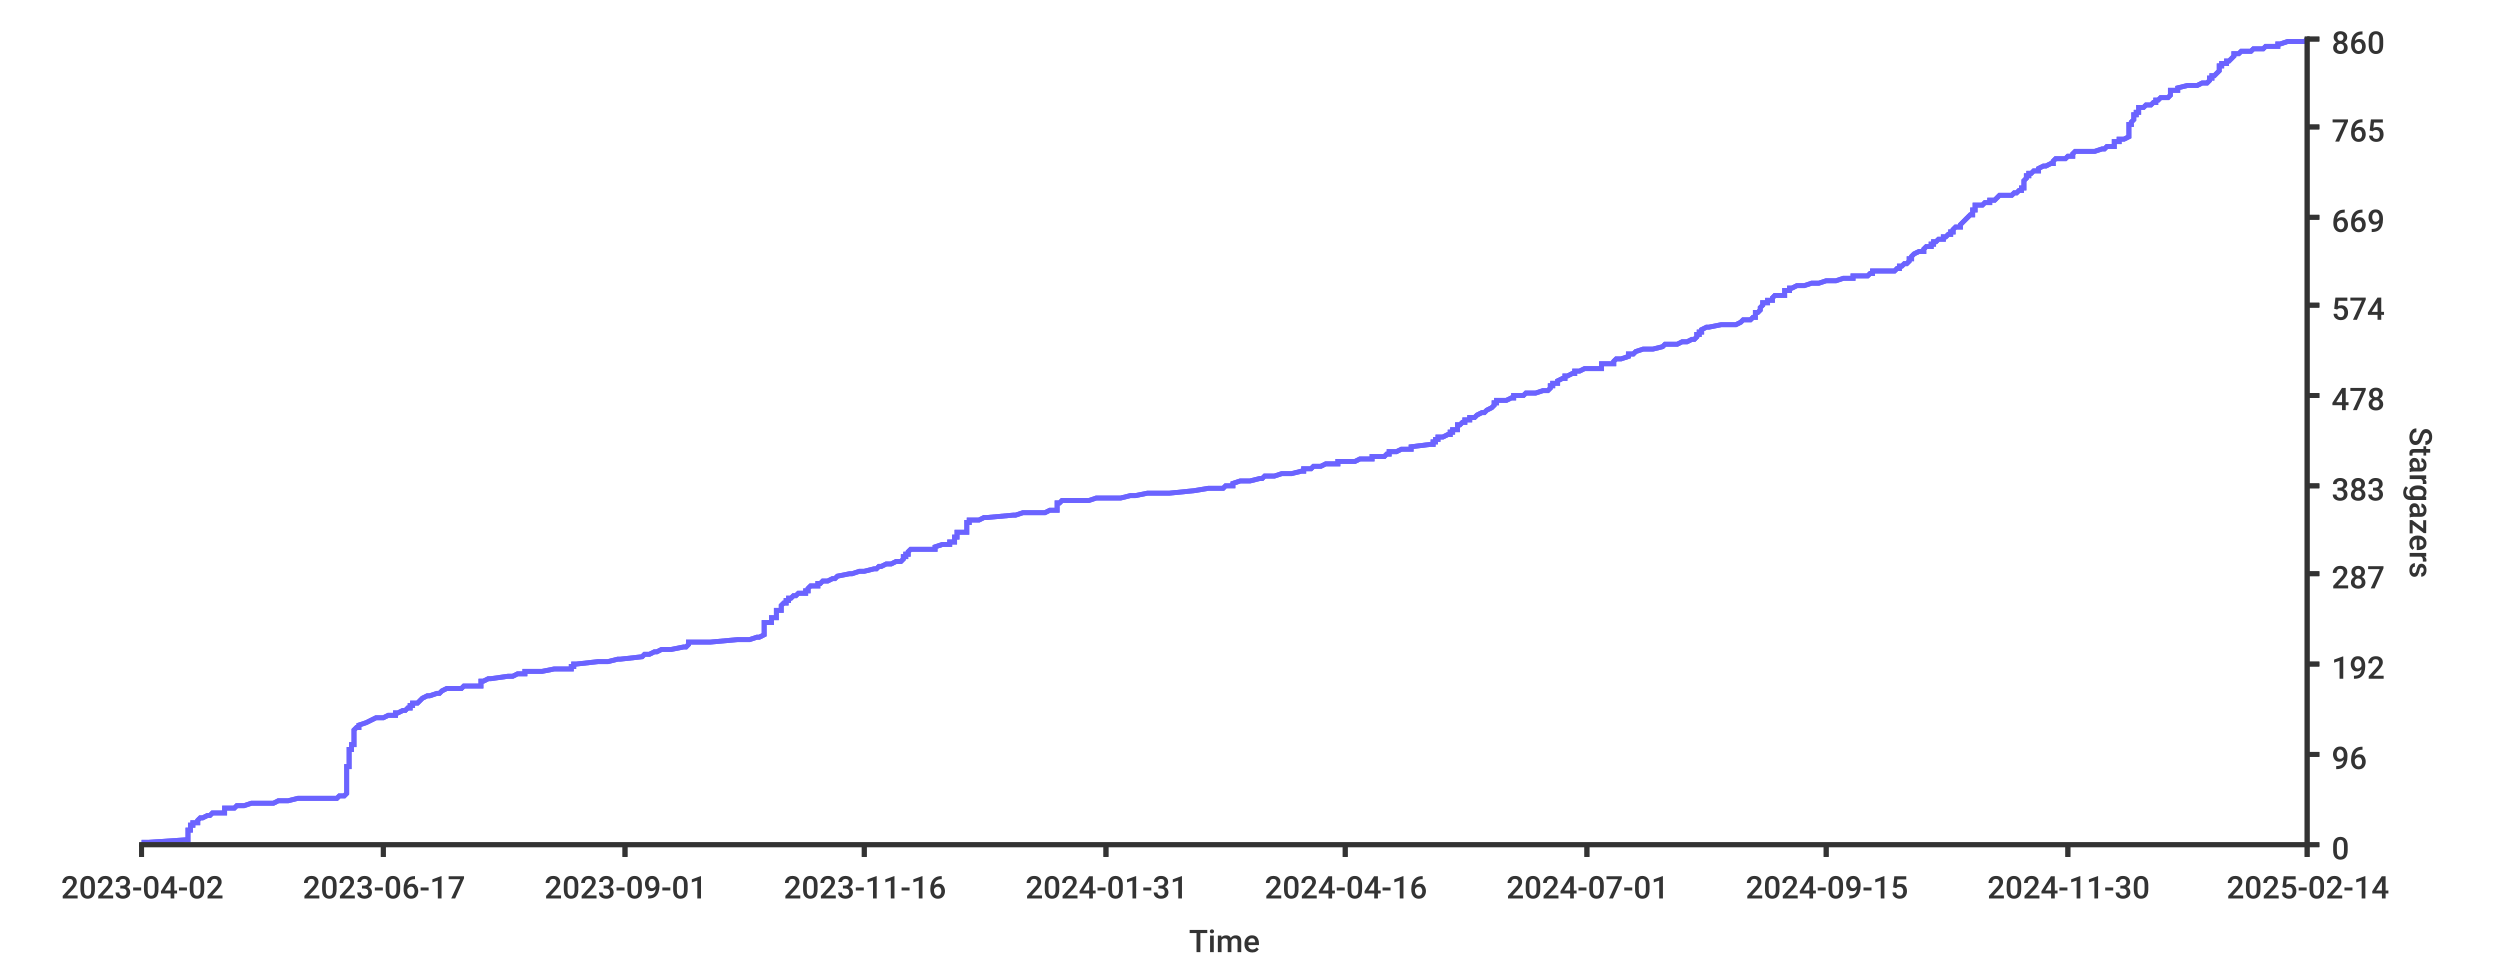
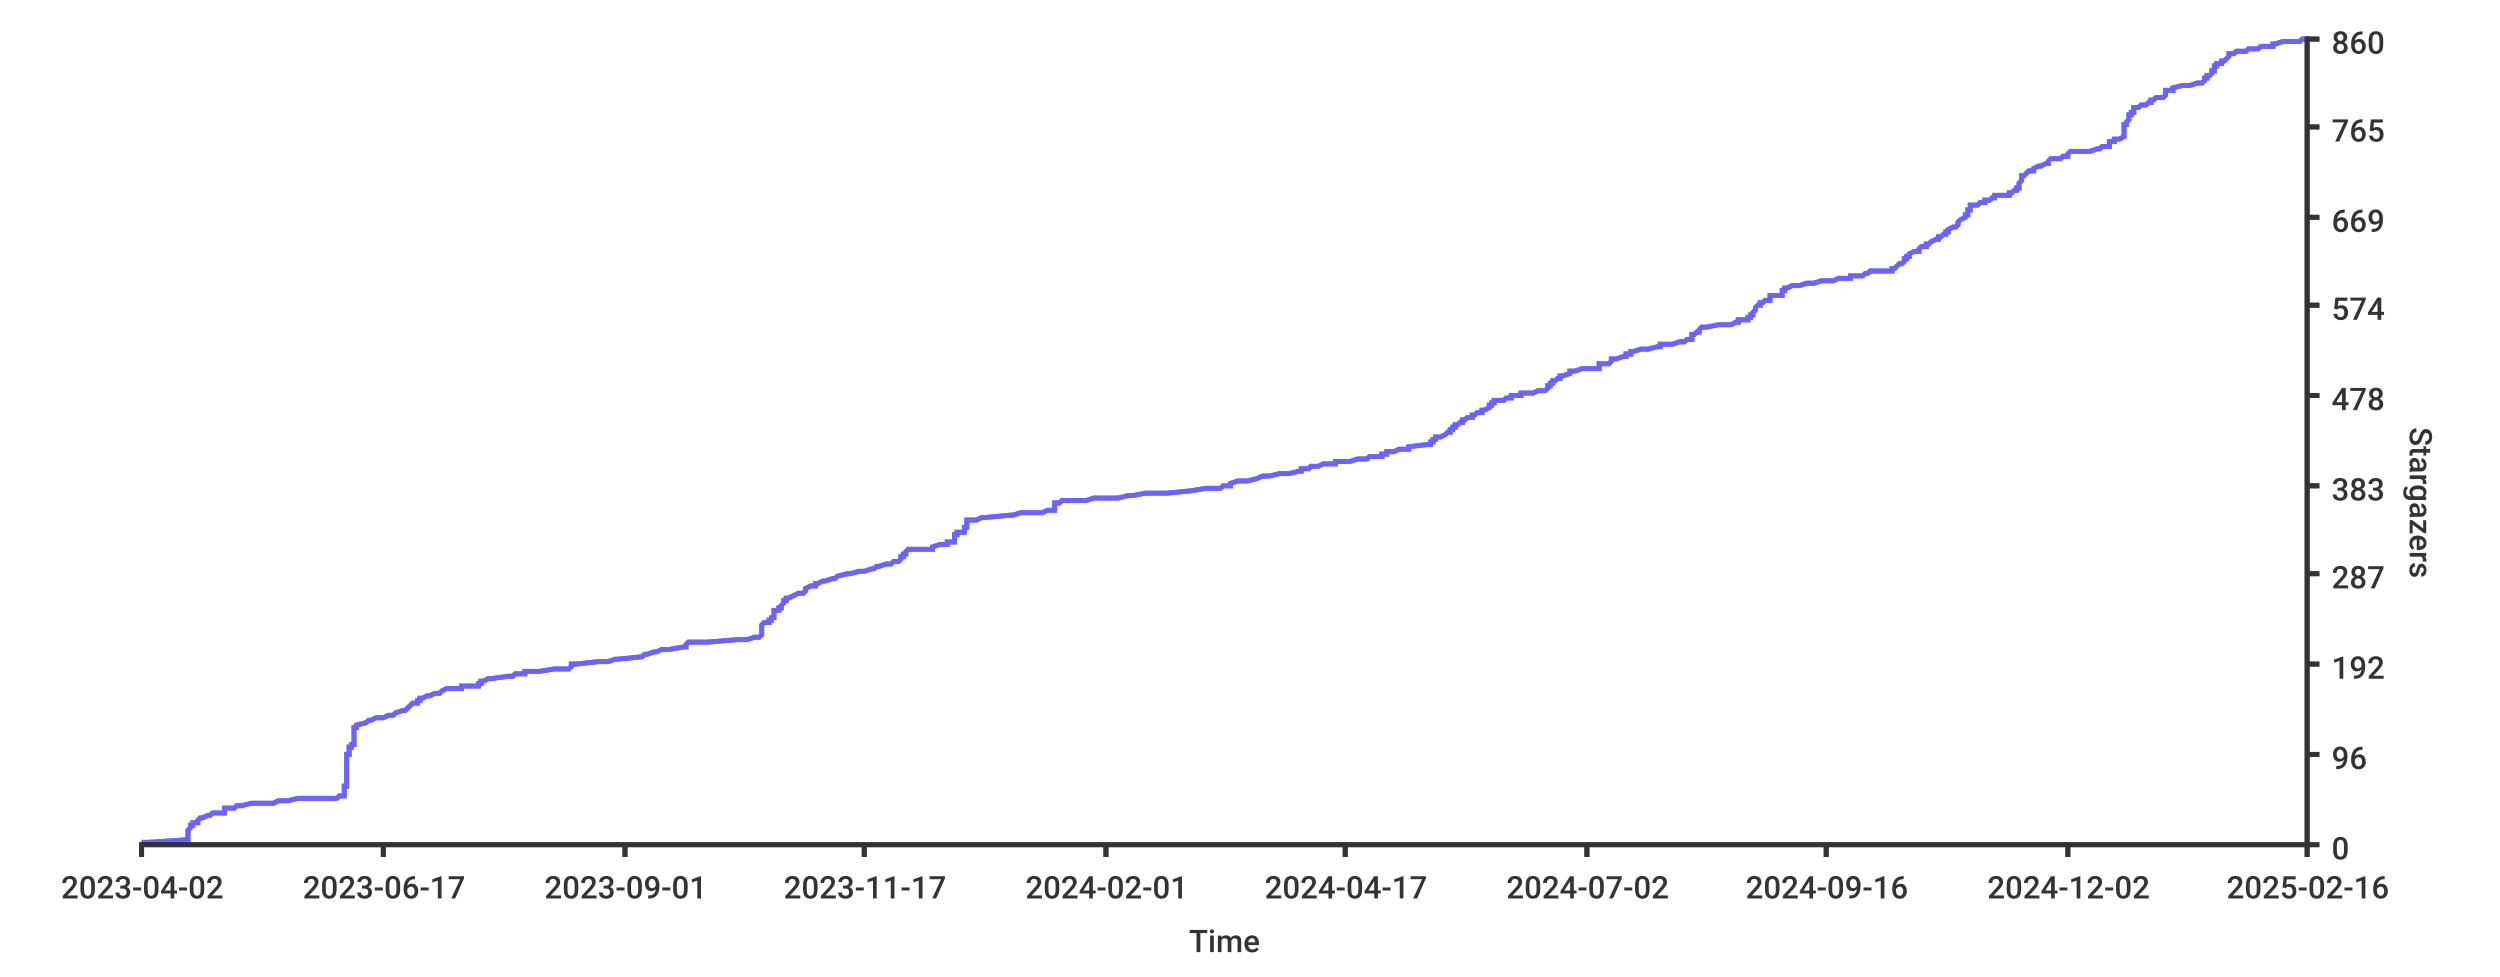
- <svg xmlns="http://www.w3.org/2000/svg" width="1024px" height="400px">
+ <svg xmlns="http://www.w3.org/2000/svg" height="400px" width="1024px">
  <style type="text/css">
path { fill: none; stroke: rgb(51,51,51); }
path.series { stroke: #6b63ff; }
rect.background { fill: rgb(255,255,255); stroke: none; }

text {
	stroke-width: 0;
	stroke: none;
	fill: rgba(51,51,51,1.0);
	font-size: 12.8px;
	font-family: 'Roboto Medium', sans-serif;
}
</style>
  <rect x="0" y="0" width="1024px" height="400px" class="background" rx="8" />
-   <rect x="0" y="0" width="1024px" height="400px" class="background" rx="8" />
-   <path stroke-width="2" class="series" d="M 58 345 L 61 345 L 76 344 L 77 344 L 77 344 L 77 343 L 77 343 L 77 342 L 77 342 L 77 342 L 77 341 L 77 341 L 77 341 L 77 340 L 78 340 L 78 339 L 78 339 L 78 339 L 78 338 L 79 338 L 79 337 L 79 337 L 81 337 L 81 336 L 81 336 L 81 336 L 82 335 L 83 335 L 85 334 L 85 334 L 86 334 L 87 333 L 92 333 L 92 332 L 92 332 L 92 332 L 92 331 L 95 331 L 96 331 L 97 330 L 100 330 L 103 329 L 105 329 L 112 329 L 114 328 L 118 328 L 122 327 L 124 327 L 138 327 L 139 326 L 139 326 L 141 326 L 142 325 L 142 325 L 142 324 L 142 324 L 142 324 L 142 323 L 142 323 L 142 322 L 142 322 L 142 322 L 142 321 L 142 321 L 142 321 L 142 320 L 142 320 L 142 319 L 142 319 L 142 319 L 142 318 L 142 318 L 142 317 L 142 317 L 142 317 L 142 316 L 142 316 L 142 316 L 142 315 L 142 315 L 142 314 L 142 314 L 143 314 L 143 313 L 143 313 L 143 313 L 143 312 L 143 312 L 143 311 L 143 311 L 143 311 L 143 310 L 143 310 L 143 309 L 143 309 L 143 309 L 143 308 L 143 308 L 143 308 L 143 307 L 144 307 L 144 306 L 144 306 L 144 306 L 144 305 L 145 305 L 145 304 L 145 304 L 145 304 L 145 303 L 145 303 L 145 303 L 145 302 L 145 302 L 145 301 L 145 301 L 145 301 L 145 300 L 145 300 L 145 299 L 145 299 L 145 299 L 146 298 L 146 298 L 147 298 L 147 297 L 147 297 L 150 296 L 150 296 L 150 296 L 152 295 L 152 295 L 154 294 L 157 294 L 157 294 L 159 293 L 160 293 L 162 293 L 162 292 L 163 292 L 165 291 L 165 291 L 166 291 L 167 290 L 168 290 L 168 289 L 169 289 L 169 289 L 169 288 L 170 288 L 171 288 L 172 287 L 172 287 L 173 286 L 173 286 L 173 286 L 175 285 L 176 285 L 179 284 L 179 284 L 180 284 L 181 283 L 181 283 L 181 283 L 183 282 L 189 282 L 190 281 L 191 281 L 197 281 L 197 280 L 197 280 L 197 280 L 197 279 L 198 279 L 200 278 L 201 278 L 201 278 L 208 277 L 210 277 L 212 276 L 214 276 L 215 276 L 215 275 L 216 275 L 222 275 L 227 274 L 234 274 L 234 273 L 234 273 L 235 273 L 235 272 L 236 272 L 245 271 L 249 271 L 249 271 L 253 270 L 253 270 L 254 270 L 263 269 L 263 269 L 264 268 L 264 268 L 266 268 L 268 267 L 269 267 L 271 266 L 273 266 L 275 266 L 280 265 L 281 265 L 281 265 L 282 264 L 282 264 L 282 263 L 285 263 L 291 263 L 302 262 L 307 262 L 310 261 L 310 261 L 311 261 L 313 260 L 313 260 L 313 260 L 313 259 L 313 259 L 313 258 L 313 258 L 313 258 L 313 257 L 313 257 L 313 256 L 313 256 L 313 256 L 313 255 L 314 255 L 316 255 L 316 254 L 316 254 L 316 253 L 316 253 L 318 253 L 318 252 L 318 252 L 318 251 L 318 251 L 318 251 L 318 250 L 319 250 L 320 250 L 320 249 L 320 249 L 320 248 L 320 248 L 320 248 L 321 247 L 322 247 L 322 247 L 322 246 L 323 246 L 323 245 L 323 245 L 324 245 L 325 244 L 326 244 L 327 243 L 330 243 L 330 243 L 330 242 L 331 242 L 331 242 L 331 241 L 331 241 L 332 240 L 333 240 L 335 240 L 335 239 L 336 239 L 337 238 L 339 238 L 339 238 L 341 237 L 342 237 L 342 237 L 343 236 L 343 236 L 348 235 L 349 235 L 349 235 L 352 234 L 354 234 L 358 233 L 359 233 L 359 233 L 360 232 L 361 232 L 361 232 L 363 231 L 365 231 L 367 230 L 367 230 L 369 230 L 370 229 L 370 229 L 370 228 L 370 228 L 371 228 L 371 227 L 371 227 L 372 227 L 372 226 L 372 226 L 373 225 L 377 225 L 383 225 L 383 224 L 383 224 L 386 223 L 388 223 L 389 223 L 389 222 L 390 222 L 391 222 L 391 221 L 391 221 L 391 220 L 392 220 L 392 220 L 392 219 L 392 219 L 392 218 L 393 218 L 396 218 L 396 217 L 396 217 L 396 217 L 396 216 L 396 216 L 396 215 L 396 215 L 396 215 L 396 214 L 397 214 L 397 214 L 397 213 L 401 213 L 403 212 L 403 212 L 404 212 L 415 211 L 416 211 L 419 210 L 422 210 L 428 210 L 430 209 L 432 209 L 433 209 L 433 208 L 433 208 L 433 207 L 433 207 L 433 207 L 433 206 L 434 206 L 435 205 L 443 205 L 446 205 L 449 204 L 455 204 L 459 204 L 463 203 L 465 203 L 470 202 L 470 202 L 479 202 L 489 201 L 489 201 L 495 200 L 496 200 L 501 200 L 502 199 L 505 199 L 505 199 L 505 198 L 505 198 L 508 197 L 509 197 L 512 197 L 516 196 L 517 196 L 518 195 L 518 195 L 522 195 L 525 194 L 525 194 L 529 194 L 533 193 L 534 193 L 534 192 L 536 192 L 537 192 L 538 191 L 541 191 L 543 190 L 546 190 L 548 190 L 548 189 L 554 189 L 555 189 L 557 188 L 562 188 L 562 187 L 567 187 L 567 187 L 568 186 L 569 186 L 569 185 L 572 185 L 572 185 L 574 184 L 577 184 L 578 184 L 578 183 L 578 183 L 586 182 L 586 182 L 587 182 L 587 181 L 588 181 L 588 181 L 588 180 L 589 180 L 589 179 L 591 179 L 591 179 L 593 178 L 594 178 L 594 177 L 595 177 L 595 177 L 595 176 L 596 176 L 597 176 L 597 175 L 597 175 L 597 174 L 598 174 L 598 174 L 599 173 L 600 173 L 600 172 L 601 172 L 602 172 L 602 171 L 603 171 L 604 171 L 605 170 L 605 170 L 607 169 L 608 169 L 608 169 L 609 168 L 609 168 L 611 167 L 611 167 L 611 167 L 612 166 L 612 166 L 612 166 L 612 165 L 613 165 L 613 164 L 614 164 L 617 164 L 619 163 L 620 163 L 620 162 L 623 162 L 624 162 L 625 161 L 627 161 L 629 161 L 632 160 L 634 160 L 635 159 L 635 159 L 635 159 L 635 158 L 636 158 L 636 157 L 636 157 L 638 157 L 638 156 L 638 156 L 638 156 L 640 155 L 641 155 L 641 154 L 642 154 L 642 154 L 644 153 L 645 153 L 645 152 L 646 152 L 647 152 L 649 151 L 652 151 L 656 151 L 656 150 L 656 150 L 656 149 L 658 149 L 661 149 L 661 148 L 661 148 L 661 148 L 662 147 L 664 147 L 667 146 L 667 146 L 667 146 L 667 145 L 669 145 L 670 144 L 670 144 L 670 144 L 673 143 L 677 143 L 677 143 L 681 142 L 681 142 L 682 141 L 685 141 L 687 141 L 689 140 L 691 140 L 693 139 L 694 139 L 694 139 L 695 138 L 695 138 L 695 138 L 695 137 L 696 137 L 696 136 L 696 136 L 697 136 L 697 135 L 697 135 L 699 134 L 700 134 L 700 134 L 705 133 L 706 133 L 711 133 L 713 132 L 713 132 L 714 131 L 715 131 L 717 131 L 718 130 L 719 130 L 719 129 L 719 129 L 719 129 L 719 128 L 720 128 L 720 128 L 721 127 L 721 127 L 721 126 L 721 126 L 721 126 L 722 125 L 722 125 L 722 124 L 724 124 L 724 124 L 724 123 L 725 123 L 726 123 L 726 122 L 726 122 L 727 121 L 728 121 L 731 121 L 731 120 L 731 120 L 731 119 L 731 119 L 733 119 L 733 118 L 733 118 L 734 118 L 736 117 L 739 117 L 742 116 L 743 116 L 745 116 L 748 115 L 752 115 L 752 115 L 755 114 L 759 114 L 759 113 L 759 113 L 765 113 L 766 112 L 767 112 L 767 111 L 767 111 L 776 111 L 777 110 L 778 110 L 778 110 L 778 109 L 779 109 L 780 108 L 781 108 L 781 108 L 782 107 L 782 107 L 782 106 L 783 106 L 783 106 L 783 105 L 783 105 L 783 105 L 784 104 L 784 104 L 786 103 L 787 103 L 788 103 L 788 102 L 788 102 L 789 101 L 790 101 L 791 101 L 791 100 L 792 100 L 792 100 L 792 99 L 793 99 L 794 98 L 795 98 L 796 98 L 796 97 L 797 97 L 798 96 L 798 96 L 799 96 L 799 95 L 799 95 L 800 95 L 800 94 L 800 94 L 801 93 L 801 93 L 803 93 L 803 92 L 803 92 L 804 91 L 804 91 L 804 91 L 805 90 L 805 90 L 805 90 L 806 89 L 806 89 L 807 88 L 807 88 L 808 88 L 808 87 L 808 87 L 808 86 L 808 86 L 809 86 L 809 85 L 809 85 L 809 85 L 809 84 L 812 84 L 813 83 L 815 83 L 815 83 L 815 82 L 815 82 L 817 82 L 818 81 L 818 81 L 819 80 L 822 80 L 824 80 L 825 79 L 826 79 L 827 78 L 827 78 L 828 78 L 828 77 L 829 77 L 829 77 L 829 76 L 829 76 L 829 75 L 829 75 L 829 75 L 829 74 L 829 74 L 830 73 L 830 73 L 830 73 L 830 72 L 831 72 L 831 72 L 831 71 L 832 71 L 833 70 L 834 70 L 835 70 L 835 69 L 835 69 L 837 68 L 837 68 L 838 68 L 840 67 L 841 67 L 841 67 L 841 66 L 841 66 L 842 65 L 844 65 L 846 65 L 847 64 L 849 64 L 849 63 L 849 63 L 849 63 L 850 62 L 855 62 L 858 62 L 861 61 L 862 61 L 863 60 L 864 60 L 866 60 L 866 59 L 866 59 L 866 58 L 867 58 L 868 58 L 868 57 L 869 57 L 870 57 L 872 56 L 872 56 L 872 55 L 872 55 L 872 55 L 872 54 L 872 54 L 872 53 L 872 53 L 872 53 L 872 52 L 872 52 L 872 52 L 872 51 L 873 51 L 873 50 L 873 50 L 873 50 L 874 49 L 874 49 L 874 49 L 874 48 L 874 48 L 874 47 L 875 47 L 875 47 L 875 46 L 876 46 L 876 45 L 876 45 L 876 45 L 876 44 L 876 44 L 878 44 L 879 43 L 881 43 L 882 42 L 882 42 L 883 42 L 883 41 L 884 41 L 885 40 L 887 40 L 888 40 L 889 39 L 889 39 L 889 39 L 889 38 L 889 38 L 889 37 L 889 37 L 892 37 L 892 36 L 892 36 L 896 35 L 898 35 L 900 35 L 902 34 L 903 34 L 904 34 L 905 33 L 905 33 L 905 32 L 905 32 L 906 32 L 906 31 L 907 31 L 908 30 L 908 30 L 908 30 L 909 29 L 909 29 L 909 29 L 909 28 L 909 28 L 909 27 L 910 27 L 910 27 L 910 26 L 912 26 L 912 25 L 913 25 L 913 25 L 914 24 L 914 24 L 914 24 L 915 23 L 915 23 L 915 22 L 916 22 L 917 22 L 918 21 L 922 21 L 923 20 L 924 20 L 927 20 L 928 19 L 929 19 L 933 19 L 933 18 L 934 18 L 937 17 L 943 17 L 944 17 L 945 16" />
-   <path stroke-width="2" class="series" d="M 58 345 L 61 345 L 76 344 L 77 344 L 77 344 L 77 343 L 77 343 L 77 342 L 77 342 L 77 342 L 77 341 L 77 341 L 77 341 L 77 340 L 78 340 L 78 339 L 78 339 L 78 339 L 78 338 L 79 338 L 79 337 L 79 337 L 81 337 L 81 336 L 81 336 L 81 336 L 82 335 L 83 335 L 85 334 L 85 334 L 86 334 L 87 333 L 92 333 L 92 332 L 92 332 L 92 332 L 92 331 L 95 331 L 96 331 L 97 330 L 100 330 L 103 329 L 105 329 L 112 329 L 114 328 L 118 328 L 122 327 L 124 327 L 138 327 L 139 326 L 139 326 L 141 326 L 142 325 L 142 325 L 142 324 L 142 324 L 142 324 L 142 323 L 142 323 L 142 322 L 142 322 L 142 322 L 142 321 L 142 321 L 142 321 L 142 320 L 142 320 L 142 319 L 142 319 L 142 319 L 142 318 L 142 318 L 142 317 L 142 317 L 142 317 L 142 316 L 142 316 L 142 316 L 142 315 L 142 315 L 142 314 L 142 314 L 143 314 L 143 313 L 143 313 L 143 313 L 143 312 L 143 312 L 143 311 L 143 311 L 143 311 L 143 310 L 143 310 L 143 309 L 143 309 L 143 309 L 143 308 L 143 308 L 143 308 L 143 307 L 144 307 L 144 306 L 144 306 L 144 306 L 144 305 L 145 305 L 145 304 L 145 304 L 145 304 L 145 303 L 145 303 L 145 303 L 145 302 L 145 302 L 145 301 L 145 301 L 145 301 L 145 300 L 145 300 L 145 299 L 145 299 L 145 299 L 146 298 L 146 298 L 147 298 L 147 297 L 147 297 L 150 296 L 150 296 L 150 296 L 152 295 L 152 295 L 154 294 L 157 294 L 157 294 L 159 293 L 160 293 L 162 293 L 162 292 L 163 292 L 165 291 L 165 291 L 166 291 L 167 290 L 168 290 L 168 289 L 169 289 L 169 289 L 169 288 L 170 288 L 171 288 L 172 287 L 172 287 L 173 286 L 173 286 L 173 286 L 175 285 L 176 285 L 179 284 L 179 284 L 180 284 L 181 283 L 181 283 L 181 283 L 183 282 L 189 282 L 190 281 L 191 281 L 197 281 L 197 280 L 197 280 L 197 280 L 197 279 L 198 279 L 200 278 L 201 278 L 201 278 L 208 277 L 210 277 L 212 276 L 214 276 L 215 276 L 215 275 L 216 275 L 222 275 L 227 274 L 234 274 L 234 273 L 234 273 L 235 273 L 235 272 L 236 272 L 245 271 L 249 271 L 249 271 L 253 270 L 253 270 L 254 270 L 263 269 L 263 269 L 264 268 L 264 268 L 266 268 L 268 267 L 269 267 L 271 266 L 273 266 L 275 266 L 280 265 L 281 265 L 281 265 L 282 264 L 282 264 L 282 263 L 285 263 L 291 263 L 302 262 L 307 262 L 310 261 L 310 261 L 311 261 L 313 260 L 313 260 L 313 260 L 313 259 L 313 259 L 313 258 L 313 258 L 313 258 L 313 257 L 313 257 L 313 256 L 313 256 L 313 256 L 313 255 L 314 255 L 316 255 L 316 254 L 316 254 L 316 253 L 316 253 L 318 253 L 318 252 L 318 252 L 318 251 L 318 251 L 318 251 L 318 250 L 319 250 L 320 250 L 320 249 L 320 249 L 320 248 L 320 248 L 320 248 L 321 247 L 322 247 L 322 247 L 322 246 L 323 246 L 323 245 L 323 245 L 324 245 L 325 244 L 326 244 L 327 243 L 330 243 L 330 243 L 330 242 L 331 242 L 331 242 L 331 241 L 331 241 L 332 240 L 333 240 L 335 240 L 335 239 L 336 239 L 337 238 L 339 238 L 339 238 L 341 237 L 342 237 L 342 237 L 343 236 L 343 236 L 348 235 L 349 235 L 349 235 L 352 234 L 354 234 L 358 233 L 359 233 L 359 233 L 360 232 L 361 232 L 361 232 L 363 231 L 365 231 L 367 230 L 367 230 L 369 230 L 370 229 L 370 229 L 370 228 L 370 228 L 371 228 L 371 227 L 371 227 L 372 227 L 372 226 L 372 226 L 373 225 L 377 225 L 383 225 L 383 224 L 383 224 L 386 223 L 388 223 L 389 223 L 389 222 L 390 222 L 391 222 L 391 221 L 391 221 L 391 220 L 392 220 L 392 220 L 392 219 L 392 219 L 392 218 L 393 218 L 396 218 L 396 217 L 396 217 L 396 217 L 396 216 L 396 216 L 396 215 L 396 215 L 396 215 L 396 214 L 397 214 L 397 214 L 397 213 L 401 213 L 403 212 L 403 212 L 404 212 L 415 211 L 416 211 L 419 210 L 422 210 L 428 210 L 430 209 L 432 209 L 433 209 L 433 208 L 433 208 L 433 207 L 433 207 L 433 207 L 433 206 L 434 206 L 435 205 L 443 205 L 446 205 L 449 204 L 455 204 L 459 204 L 463 203 L 465 203 L 470 202 L 470 202 L 479 202 L 489 201 L 489 201 L 495 200 L 496 200 L 501 200 L 502 199 L 505 199 L 505 199 L 505 198 L 505 198 L 508 197 L 509 197 L 512 197 L 516 196 L 517 196 L 518 195 L 518 195 L 522 195 L 525 194 L 525 194 L 529 194 L 533 193 L 534 193 L 534 192 L 536 192 L 537 192 L 538 191 L 541 191 L 543 190 L 546 190 L 548 190 L 548 189 L 554 189 L 555 189 L 557 188 L 562 188 L 562 187 L 567 187 L 567 187 L 568 186 L 569 186 L 569 185 L 572 185 L 572 185 L 574 184 L 577 184 L 578 184 L 578 183 L 578 183 L 586 182 L 586 182 L 587 182 L 587 181 L 588 181 L 588 181 L 588 180 L 589 180 L 589 179 L 591 179 L 591 179 L 593 178 L 594 178 L 594 177 L 595 177 L 595 177 L 595 176 L 596 176 L 597 176 L 597 175 L 597 175 L 597 174 L 598 174 L 598 174 L 599 173 L 600 173 L 600 172 L 601 172 L 602 172 L 602 171 L 603 171 L 604 171 L 605 170 L 605 170 L 607 169 L 608 169 L 608 169 L 609 168 L 609 168 L 611 167 L 611 167 L 611 167 L 612 166 L 612 166 L 612 166 L 612 165 L 613 165 L 613 164 L 614 164 L 617 164 L 619 163 L 620 163 L 620 162 L 623 162 L 624 162 L 625 161 L 627 161 L 629 161 L 632 160 L 634 160 L 635 159 L 635 159 L 635 159 L 635 158 L 636 158 L 636 157 L 636 157 L 638 157 L 638 156 L 638 156 L 638 156 L 640 155 L 641 155 L 641 154 L 642 154 L 642 154 L 644 153 L 645 153 L 645 152 L 646 152 L 647 152 L 649 151 L 652 151 L 656 151 L 656 150 L 656 150 L 656 149 L 658 149 L 661 149 L 661 148 L 661 148 L 661 148 L 662 147 L 664 147 L 667 146 L 667 146 L 667 146 L 667 145 L 669 145 L 670 144 L 670 144 L 670 144 L 673 143 L 677 143 L 677 143 L 681 142 L 681 142 L 682 141 L 685 141 L 687 141 L 689 140 L 691 140 L 693 139 L 694 139 L 694 139 L 695 138 L 695 138 L 695 138 L 695 137 L 696 137 L 696 136 L 696 136 L 697 136 L 697 135 L 697 135 L 699 134 L 700 134 L 700 134 L 705 133 L 706 133 L 711 133 L 713 132 L 713 132 L 714 131 L 715 131 L 717 131 L 718 130 L 719 130 L 719 129 L 719 129 L 719 129 L 719 128 L 720 128 L 720 128 L 721 127 L 721 127 L 721 126 L 721 126 L 721 126 L 722 125 L 722 125 L 722 124 L 724 124 L 724 124 L 724 123 L 725 123 L 726 123 L 726 122 L 726 122 L 727 121 L 728 121 L 731 121 L 731 120 L 731 120 L 731 119 L 731 119 L 733 119 L 733 118 L 733 118 L 734 118 L 736 117 L 739 117 L 742 116 L 743 116 L 745 116 L 748 115 L 752 115 L 752 115 L 755 114 L 759 114 L 759 113 L 759 113 L 765 113 L 766 112 L 767 112 L 767 111 L 767 111 L 776 111 L 777 110 L 778 110 L 778 110 L 778 109 L 779 109 L 780 108 L 781 108 L 781 108 L 782 107 L 782 107 L 782 106 L 783 106 L 783 106 L 783 105 L 783 105 L 783 105 L 784 104 L 784 104 L 786 103 L 787 103 L 788 103 L 788 102 L 788 102 L 789 101 L 790 101 L 791 101 L 791 100 L 792 100 L 792 100 L 792 99 L 793 99 L 794 98 L 795 98 L 796 98 L 796 97 L 797 97 L 798 96 L 798 96 L 799 96 L 799 95 L 799 95 L 800 95 L 800 94 L 800 94 L 801 93 L 801 93 L 803 93 L 803 92 L 803 92 L 804 91 L 804 91 L 804 91 L 805 90 L 805 90 L 805 90 L 806 89 L 806 89 L 807 88 L 807 88 L 808 88 L 808 87 L 808 87 L 808 86 L 808 86 L 809 86 L 809 85 L 809 85 L 809 85 L 809 84 L 812 84 L 813 83 L 815 83 L 815 83 L 815 82 L 815 82 L 817 82 L 818 81 L 818 81 L 819 80 L 822 80 L 824 80 L 825 79 L 826 79 L 827 78 L 827 78 L 828 78 L 828 77 L 829 77 L 829 77 L 829 76 L 829 76 L 829 75 L 829 75 L 829 75 L 829 74 L 829 74 L 830 73 L 830 73 L 830 73 L 830 72 L 831 72 L 831 72 L 831 71 L 832 71 L 833 70 L 834 70 L 835 70 L 835 69 L 835 69 L 837 68 L 837 68 L 838 68 L 840 67 L 841 67 L 841 67 L 841 66 L 841 66 L 842 65 L 844 65 L 846 65 L 847 64 L 849 64 L 849 63 L 849 63 L 849 63 L 850 62 L 855 62 L 858 62 L 861 61 L 862 61 L 863 60 L 864 60 L 866 60 L 866 59 L 866 59 L 866 58 L 867 58 L 868 58 L 868 57 L 869 57 L 870 57 L 872 56 L 872 56 L 872 55 L 872 55 L 872 55 L 872 54 L 872 54 L 872 53 L 872 53 L 872 53 L 872 52 L 872 52 L 872 52 L 872 51 L 873 51 L 873 50 L 873 50 L 873 50 L 874 49 L 874 49 L 874 49 L 874 48 L 874 48 L 874 47 L 875 47 L 875 47 L 875 46 L 876 46 L 876 45 L 876 45 L 876 45 L 876 44 L 876 44 L 878 44 L 879 43 L 881 43 L 882 42 L 882 42 L 883 42 L 883 41 L 884 41 L 885 40 L 887 40 L 888 40 L 889 39 L 889 39 L 889 39 L 889 38 L 889 38 L 889 37 L 889 37 L 892 37 L 892 36 L 892 36 L 896 35 L 898 35 L 900 35 L 902 34 L 903 34 L 904 34 L 905 33 L 905 33 L 905 32 L 905 32 L 906 32 L 906 31 L 907 31 L 908 30 L 908 30 L 908 30 L 909 29 L 909 29 L 909 29 L 909 28 L 909 28 L 909 27 L 910 27 L 910 27 L 910 26 L 912 26 L 912 25 L 913 25 L 913 25 L 914 24 L 914 24 L 914 24 L 915 23 L 915 23 L 915 22 L 916 22 L 917 22 L 918 21 L 922 21 L 923 20 L 924 20 L 927 20 L 928 19 L 929 19 L 933 19 L 933 18 L 934 18 L 937 17 L 943 17 L 944 17 L 945 16" />
+   <rect class="background" rx="8" x="0" y="0" width="1024px" height="400px" />
+   <path stroke-width="2" class="series" d="M 58 345 L 61 345 L 76 344 L 77 344 L 77 344 L 77 343 L 77 343 L 77 342 L 77 342 L 77 342 L 77 341 L 77 341 L 77 341 L 77 340 L 77 340 L 78 339 L 78 339 L 78 339 L 78 338 L 79 338 L 79 337 L 79 337 L 81 337 L 81 336 L 81 336 L 81 336 L 82 335 L 83 335 L 85 334 L 85 334 L 86 334 L 87 333 L 92 333 L 92 332 L 92 332 L 92 332 L 92 331 L 95 331 L 96 331 L 97 330 L 99 330 L 103 329 L 105 329 L 112 329 L 114 328 L 118 328 L 122 327 L 123 327 L 138 327 L 139 326 L 139 326 L 141 326 L 141 325 L 141 325 L 141 324 L 141 324 L 141 324 L 141 323 L 141 323 L 141 322 L 142 322 L 142 322 L 142 321 L 142 321 L 142 321 L 142 320 L 142 320 L 142 319 L 142 319 L 142 319 L 142 318 L 142 318 L 142 317 L 142 317 L 142 317 L 142 316 L 142 316 L 142 316 L 142 315 L 142 315 L 142 314 L 142 314 L 142 314 L 142 313 L 142 313 L 142 313 L 142 312 L 142 312 L 142 311 L 142 311 L 142 311 L 142 310 L 142 310 L 142 309 L 142 309 L 143 309 L 143 308 L 143 308 L 143 308 L 143 307 L 143 307 L 143 306 L 143 306 L 144 306 L 144 305 L 145 305 L 145 304 L 145 304 L 145 304 L 145 303 L 145 303 L 145 303 L 145 302 L 145 302 L 145 301 L 145 301 L 145 301 L 145 300 L 145 300 L 145 299 L 145 299 L 145 299 L 145 298 L 146 298 L 146 298 L 146 297 L 146 297 L 150 296 L 150 296 L 150 296 L 151 295 L 152 295 L 154 294 L 156 294 L 157 294 L 159 293 L 160 293 L 161 293 L 162 292 L 162 292 L 165 291 L 165 291 L 166 291 L 167 290 L 167 290 L 168 289 L 168 289 L 168 289 L 169 288 L 170 288 L 171 288 L 171 287 L 172 287 L 172 286 L 172 286 L 173 286 L 175 285 L 176 285 L 178 284 L 179 284 L 180 284 L 181 283 L 181 283 L 181 283 L 183 282 L 189 282 L 189 281 L 190 281 L 196 281 L 196 280 L 196 280 L 197 280 L 197 279 L 198 279 L 200 278 L 201 278 L 201 278 L 208 277 L 210 277 L 211 276 L 214 276 L 215 276 L 215 275 L 216 275 L 221 275 L 227 274 L 233 274 L 234 273 L 234 273 L 234 273 L 234 272 L 236 272 L 245 271 L 249 271 L 249 271 L 252 270 L 253 270 L 253 270 L 263 269 L 263 269 L 264 268 L 264 268 L 265 268 L 268 267 L 269 267 L 271 266 L 272 266 L 274 266 L 280 265 L 280 265 L 281 265 L 281 264 L 281 264 L 282 263 L 284 263 L 290 263 L 302 262 L 306 262 L 309 261 L 309 261 L 311 261 L 312 260 L 312 260 L 312 260 L 312 259 L 312 259 L 312 258 L 312 258 L 312 258 L 312 257 L 312 257 L 312 256 L 312 256 L 312 256 L 313 255 L 313 255 L 315 255 L 315 254 L 316 254 L 316 253 L 316 253 L 317 253 L 317 252 L 317 252 L 317 251 L 317 251 L 317 251 L 317 250 L 318 250 L 319 250 L 319 249 L 320 249 L 320 248 L 320 248 L 320 248 L 321 247 L 321 247 L 321 247 L 321 246 L 322 246 L 322 245 L 322 245 L 323 245 L 325 244 L 325 244 L 327 243 L 329 243 L 329 243 L 330 242 L 330 242 L 330 242 L 330 241 L 330 241 L 332 240 L 332 240 L 334 240 L 334 239 L 335 239 L 337 238 L 338 238 L 338 238 L 341 237 L 341 237 L 342 237 L 343 236 L 343 236 L 347 235 L 348 235 L 348 235 L 352 234 L 354 234 L 357 233 L 358 233 L 358 233 L 359 232 L 360 232 L 360 232 L 363 231 L 365 231 L 366 230 L 367 230 L 368 230 L 369 229 L 369 229 L 369 228 L 369 228 L 370 228 L 370 227 L 370 227 L 371 227 L 371 226 L 371 226 L 372 225 L 377 225 L 382 225 L 382 224 L 382 224 L 385 223 L 387 223 L 388 223 L 388 222 L 389 222 L 391 222 L 391 221 L 391 221 L 391 220 L 391 220 L 391 220 L 391 219 L 392 219 L 392 218 L 392 218 L 395 218 L 395 217 L 395 217 L 395 217 L 395 216 L 396 216 L 396 215 L 396 215 L 396 215 L 396 214 L 396 214 L 396 214 L 396 213 L 400 213 L 402 212 L 402 212 L 403 212 L 414 211 L 415 211 L 418 210 L 421 210 L 427 210 L 429 209 L 431 209 L 432 209 L 432 208 L 432 208 L 432 207 L 432 207 L 432 207 L 432 206 L 434 206 L 435 205 L 443 205 L 445 205 L 448 204 L 454 204 L 458 204 L 462 203 L 464 203 L 469 202 L 469 202 L 478 202 L 488 201 L 488 201 L 494 200 L 494 200 L 500 200 L 501 199 L 503 199 L 504 199 L 504 198 L 504 198 L 507 197 L 508 197 L 511 197 L 515 196 L 515 196 L 517 195 L 517 195 L 520 195 L 524 194 L 524 194 L 528 194 L 532 193 L 533 193 L 533 192 L 535 192 L 536 192 L 537 191 L 540 191 L 542 190 L 545 190 L 547 190 L 547 189 L 552 189 L 553 189 L 556 188 L 560 188 L 561 187 L 566 187 L 566 187 L 566 186 L 568 186 L 568 185 L 570 185 L 571 185 L 573 184 L 576 184 L 577 184 L 577 183 L 577 183 L 585 182 L 585 182 L 586 182 L 586 181 L 586 181 L 587 181 L 587 180 L 588 180 L 588 179 L 590 179 L 590 179 L 592 178 L 592 178 L 593 177 L 594 177 L 594 177 L 594 176 L 595 176 L 595 176 L 595 175 L 596 175 L 596 174 L 596 174 L 597 174 L 598 173 L 599 173 L 599 172 L 600 172 L 600 172 L 601 171 L 602 171 L 603 171 L 603 170 L 604 170 L 605 169 L 607 169 L 607 169 L 607 168 L 608 168 L 610 167 L 610 167 L 610 167 L 610 166 L 611 166 L 611 166 L 611 165 L 612 165 L 612 164 L 613 164 L 616 164 L 617 163 L 619 163 L 619 162 L 621 162 L 623 162 L 623 161 L 625 161 L 628 161 L 630 160 L 633 160 L 634 159 L 634 159 L 634 159 L 634 158 L 635 158 L 635 157 L 635 157 L 636 157 L 636 156 L 636 156 L 637 156 L 638 155 L 639 155 L 639 154 L 640 154 L 640 154 L 643 153 L 643 153 L 643 152 L 644 152 L 645 152 L 648 151 L 650 151 L 655 151 L 655 150 L 655 150 L 655 149 L 657 149 L 659 149 L 660 148 L 660 148 L 660 148 L 660 147 L 662 147 L 665 146 L 666 146 L 666 146 L 666 145 L 668 145 L 668 144 L 668 144 L 669 144 L 672 143 L 675 143 L 675 143 L 679 142 L 680 142 L 680 141 L 684 141 L 685 141 L 688 140 L 690 140 L 691 139 L 693 139 L 693 139 L 693 138 L 693 138 L 693 138 L 693 137 L 694 137 L 695 136 L 695 136 L 696 136 L 696 135 L 696 135 L 697 134 L 698 134 L 699 134 L 704 133 L 704 133 L 709 133 L 711 132 L 712 132 L 712 131 L 713 131 L 716 131 L 716 130 L 717 130 L 717 129 L 718 129 L 718 129 L 718 128 L 718 128 L 718 128 L 719 127 L 719 127 L 719 126 L 719 126 L 719 126 L 720 125 L 721 125 L 721 124 L 722 124 L 722 124 L 723 123 L 724 123 L 725 123 L 725 122 L 725 122 L 725 121 L 727 121 L 730 121 L 730 120 L 730 120 L 730 119 L 730 119 L 731 119 L 731 118 L 731 118 L 732 118 L 734 117 L 737 117 L 740 116 L 741 116 L 743 116 L 746 115 L 750 115 L 751 115 L 753 114 L 758 114 L 758 113 L 758 113 L 763 113 L 764 112 L 765 112 L 766 111 L 766 111 L 775 111 L 775 110 L 776 110 L 776 110 L 777 109 L 777 109 L 778 108 L 779 108 L 779 108 L 780 107 L 780 107 L 780 106 L 781 106 L 781 106 L 781 105 L 781 105 L 782 105 L 782 104 L 782 104 L 784 103 L 785 103 L 786 103 L 786 102 L 786 102 L 787 101 L 788 101 L 789 101 L 789 100 L 790 100 L 790 100 L 791 99 L 791 99 L 793 98 L 793 98 L 794 98 L 794 97 L 795 97 L 796 96 L 796 96 L 797 96 L 797 95 L 797 95 L 798 95 L 798 94 L 798 94 L 800 93 L 800 93 L 801 93 L 802 92 L 802 92 L 802 91 L 802 91 L 802 91 L 803 90 L 803 90 L 803 90 L 805 89 L 805 89 L 805 88 L 805 88 L 806 88 L 806 87 L 806 87 L 806 86 L 806 86 L 807 86 L 807 85 L 807 85 L 807 85 L 807 84 L 810 84 L 811 83 L 813 83 L 813 83 L 813 82 L 814 82 L 815 82 L 816 81 L 817 81 L 817 80 L 820 80 L 823 80 L 823 79 L 824 79 L 825 78 L 825 78 L 826 78 L 826 77 L 827 77 L 827 77 L 827 76 L 827 76 L 827 75 L 827 75 L 827 75 L 828 74 L 828 74 L 828 73 L 828 73 L 828 73 L 828 72 L 829 72 L 829 72 L 830 71 L 830 71 L 831 70 L 832 70 L 833 70 L 833 69 L 833 69 L 835 68 L 835 68 L 836 68 L 838 67 L 839 67 L 839 67 L 839 66 L 839 66 L 840 65 L 842 65 L 844 65 L 845 64 L 847 64 L 847 63 L 847 63 L 847 63 L 848 62 L 853 62 L 856 62 L 859 61 L 860 61 L 861 60 L 863 60 L 864 60 L 864 59 L 864 59 L 864 58 L 865 58 L 866 58 L 866 57 L 867 57 L 868 57 L 870 56 L 870 56 L 870 55 L 870 55 L 870 55 L 870 54 L 870 54 L 870 53 L 870 53 L 870 53 L 870 52 L 870 52 L 870 52 L 870 51 L 871 51 L 871 50 L 871 50 L 871 50 L 872 49 L 872 49 L 872 49 L 872 48 L 872 48 L 872 47 L 873 47 L 873 47 L 873 46 L 874 46 L 874 45 L 874 45 L 874 45 L 874 44 L 874 44 L 876 44 L 877 43 L 879 43 L 880 42 L 880 42 L 881 42 L 881 41 L 882 41 L 883 40 L 885 40 L 886 40 L 887 39 L 887 39 L 887 39 L 887 38 L 887 38 L 887 37 L 887 37 L 890 37 L 890 36 L 890 36 L 894 35 L 896 35 L 897 35 L 900 34 L 901 34 L 902 34 L 903 33 L 903 33 L 903 32 L 903 32 L 904 32 L 904 31 L 905 31 L 906 30 L 906 30 L 906 30 L 906 29 L 907 29 L 907 29 L 907 28 L 907 28 L 907 27 L 908 27 L 908 27 L 908 26 L 910 26 L 910 25 L 911 25 L 911 25 L 912 24 L 912 24 L 912 24 L 913 23 L 913 23 L 913 22 L 914 22 L 915 22 L 916 21 L 920 21 L 921 20 L 922 20 L 925 20 L 926 19 L 927 19 L 931 19 L 931 18 L 932 18 L 935 17 L 941 17 L 942 17 L 943 16 L 945 16" />
+   <path stroke-width="2" class="series" d="M 58 345 L 61 345 L 76 344 L 77 344 L 77 344 L 77 343 L 77 343 L 77 342 L 77 342 L 77 342 L 77 341 L 77 341 L 77 341 L 77 340 L 77 340 L 78 339 L 78 339 L 78 339 L 78 338 L 79 338 L 79 337 L 79 337 L 81 337 L 81 336 L 81 336 L 81 336 L 82 335 L 83 335 L 85 334 L 85 334 L 86 334 L 87 333 L 92 333 L 92 332 L 92 332 L 92 332 L 92 331 L 95 331 L 96 331 L 97 330 L 99 330 L 103 329 L 105 329 L 112 329 L 114 328 L 118 328 L 122 327 L 123 327 L 138 327 L 139 326 L 139 326 L 141 326 L 141 325 L 141 325 L 141 324 L 141 324 L 141 324 L 141 323 L 141 323 L 141 322 L 142 322 L 142 322 L 142 321 L 142 321 L 142 321 L 142 320 L 142 320 L 142 319 L 142 319 L 142 319 L 142 318 L 142 318 L 142 317 L 142 317 L 142 317 L 142 316 L 142 316 L 142 316 L 142 315 L 142 315 L 142 314 L 142 314 L 142 314 L 142 313 L 142 313 L 142 313 L 142 312 L 142 312 L 142 311 L 142 311 L 142 311 L 142 310 L 142 310 L 142 309 L 142 309 L 143 309 L 143 308 L 143 308 L 143 308 L 143 307 L 143 307 L 143 306 L 143 306 L 144 306 L 144 305 L 145 305 L 145 304 L 145 304 L 145 304 L 145 303 L 145 303 L 145 303 L 145 302 L 145 302 L 145 301 L 145 301 L 145 301 L 145 300 L 145 300 L 145 299 L 145 299 L 145 299 L 145 298 L 146 298 L 146 298 L 146 297 L 146 297 L 150 296 L 150 296 L 150 296 L 151 295 L 152 295 L 154 294 L 156 294 L 157 294 L 159 293 L 160 293 L 161 293 L 162 292 L 162 292 L 165 291 L 165 291 L 166 291 L 167 290 L 167 290 L 168 289 L 168 289 L 168 289 L 169 288 L 170 288 L 171 288 L 171 287 L 172 287 L 172 286 L 172 286 L 173 286 L 175 285 L 176 285 L 178 284 L 179 284 L 180 284 L 181 283 L 181 283 L 181 283 L 183 282 L 189 282 L 189 281 L 190 281 L 196 281 L 196 280 L 196 280 L 197 280 L 197 279 L 198 279 L 200 278 L 201 278 L 201 278 L 208 277 L 210 277 L 211 276 L 214 276 L 215 276 L 215 275 L 216 275 L 221 275 L 227 274 L 233 274 L 234 273 L 234 273 L 234 273 L 234 272 L 236 272 L 245 271 L 249 271 L 249 271 L 252 270 L 253 270 L 253 270 L 263 269 L 263 269 L 264 268 L 264 268 L 265 268 L 268 267 L 269 267 L 271 266 L 272 266 L 274 266 L 280 265 L 280 265 L 281 265 L 281 264 L 281 264 L 282 263 L 284 263 L 290 263 L 302 262 L 306 262 L 309 261 L 309 261 L 311 261 L 312 260 L 312 260 L 312 260 L 312 259 L 312 259 L 312 258 L 312 258 L 312 258 L 312 257 L 312 257 L 312 256 L 312 256 L 312 256 L 313 255 L 313 255 L 315 255 L 315 254 L 316 254 L 316 253 L 316 253 L 317 253 L 317 252 L 317 252 L 317 251 L 317 251 L 317 251 L 317 250 L 318 250 L 319 250 L 319 249 L 320 249 L 320 248 L 320 248 L 320 248 L 321 247 L 321 247 L 321 247 L 321 246 L 322 246 L 322 245 L 322 245 L 323 245 L 325 244 L 325 244 L 327 243 L 329 243 L 329 243 L 330 242 L 330 242 L 330 242 L 330 241 L 330 241 L 332 240 L 332 240 L 334 240 L 334 239 L 335 239 L 337 238 L 338 238 L 338 238 L 341 237 L 341 237 L 342 237 L 343 236 L 343 236 L 347 235 L 348 235 L 348 235 L 352 234 L 354 234 L 357 233 L 358 233 L 358 233 L 359 232 L 360 232 L 360 232 L 363 231 L 365 231 L 366 230 L 367 230 L 368 230 L 369 229 L 369 229 L 369 228 L 369 228 L 370 228 L 370 227 L 370 227 L 371 227 L 371 226 L 371 226 L 372 225 L 377 225 L 382 225 L 382 224 L 382 224 L 385 223 L 387 223 L 388 223 L 388 222 L 389 222 L 391 222 L 391 221 L 391 221 L 391 220 L 391 220 L 391 220 L 391 219 L 392 219 L 392 218 L 392 218 L 395 218 L 395 217 L 395 217 L 395 217 L 395 216 L 396 216 L 396 215 L 396 215 L 396 215 L 396 214 L 396 214 L 396 214 L 396 213 L 400 213 L 402 212 L 402 212 L 403 212 L 414 211 L 415 211 L 418 210 L 421 210 L 427 210 L 429 209 L 431 209 L 432 209 L 432 208 L 432 208 L 432 207 L 432 207 L 432 207 L 432 206 L 434 206 L 435 205 L 443 205 L 445 205 L 448 204 L 454 204 L 458 204 L 462 203 L 464 203 L 469 202 L 469 202 L 478 202 L 488 201 L 488 201 L 494 200 L 494 200 L 500 200 L 501 199 L 503 199 L 504 199 L 504 198 L 504 198 L 507 197 L 508 197 L 511 197 L 515 196 L 515 196 L 517 195 L 517 195 L 520 195 L 524 194 L 524 194 L 528 194 L 532 193 L 533 193 L 533 192 L 535 192 L 536 192 L 537 191 L 540 191 L 542 190 L 545 190 L 547 190 L 547 189 L 552 189 L 553 189 L 556 188 L 560 188 L 561 187 L 566 187 L 566 187 L 566 186 L 568 186 L 568 185 L 570 185 L 571 185 L 573 184 L 576 184 L 577 184 L 577 183 L 577 183 L 585 182 L 585 182 L 586 182 L 586 181 L 586 181 L 587 181 L 587 180 L 588 180 L 588 179 L 590 179 L 590 179 L 592 178 L 592 178 L 593 177 L 594 177 L 594 177 L 594 176 L 595 176 L 595 176 L 595 175 L 596 175 L 596 174 L 596 174 L 597 174 L 598 173 L 599 173 L 599 172 L 600 172 L 600 172 L 601 171 L 602 171 L 603 171 L 603 170 L 604 170 L 605 169 L 607 169 L 607 169 L 607 168 L 608 168 L 610 167 L 610 167 L 610 167 L 610 166 L 611 166 L 611 166 L 611 165 L 612 165 L 612 164 L 613 164 L 616 164 L 617 163 L 619 163 L 619 162 L 621 162 L 623 162 L 623 161 L 625 161 L 628 161 L 630 160 L 633 160 L 634 159 L 634 159 L 634 159 L 634 158 L 635 158 L 635 157 L 635 157 L 636 157 L 636 156 L 636 156 L 637 156 L 638 155 L 639 155 L 639 154 L 640 154 L 640 154 L 643 153 L 643 153 L 643 152 L 644 152 L 645 152 L 648 151 L 650 151 L 655 151 L 655 150 L 655 150 L 655 149 L 657 149 L 659 149 L 660 148 L 660 148 L 660 148 L 660 147 L 662 147 L 665 146 L 666 146 L 666 146 L 666 145 L 668 145 L 668 144 L 668 144 L 669 144 L 672 143 L 675 143 L 675 143 L 679 142 L 680 142 L 680 141 L 684 141 L 685 141 L 688 140 L 690 140 L 691 139 L 693 139 L 693 139 L 693 138 L 693 138 L 693 138 L 693 137 L 694 137 L 695 136 L 695 136 L 696 136 L 696 135 L 696 135 L 697 134 L 698 134 L 699 134 L 704 133 L 704 133 L 709 133 L 711 132 L 712 132 L 712 131 L 713 131 L 716 131 L 716 130 L 717 130 L 717 129 L 718 129 L 718 129 L 718 128 L 718 128 L 718 128 L 719 127 L 719 127 L 719 126 L 719 126 L 719 126 L 720 125 L 721 125 L 721 124 L 722 124 L 722 124 L 723 123 L 724 123 L 725 123 L 725 122 L 725 122 L 725 121 L 727 121 L 730 121 L 730 120 L 730 120 L 730 119 L 730 119 L 731 119 L 731 118 L 731 118 L 732 118 L 734 117 L 737 117 L 740 116 L 741 116 L 743 116 L 746 115 L 750 115 L 751 115 L 753 114 L 758 114 L 758 113 L 758 113 L 763 113 L 764 112 L 765 112 L 766 111 L 766 111 L 775 111 L 775 110 L 776 110 L 776 110 L 777 109 L 777 109 L 778 108 L 779 108 L 779 108 L 780 107 L 780 107 L 780 106 L 781 106 L 781 106 L 781 105 L 781 105 L 782 105 L 782 104 L 782 104 L 784 103 L 785 103 L 786 103 L 786 102 L 786 102 L 787 101 L 788 101 L 789 101 L 789 100 L 790 100 L 790 100 L 791 99 L 791 99 L 793 98 L 793 98 L 794 98 L 794 97 L 795 97 L 796 96 L 796 96 L 797 96 L 797 95 L 797 95 L 798 95 L 798 94 L 798 94 L 800 93 L 800 93 L 801 93 L 802 92 L 802 92 L 802 91 L 802 91 L 802 91 L 803 90 L 803 90 L 803 90 L 805 89 L 805 89 L 805 88 L 805 88 L 806 88 L 806 87 L 806 87 L 806 86 L 806 86 L 807 86 L 807 85 L 807 85 L 807 85 L 807 84 L 810 84 L 811 83 L 813 83 L 813 83 L 813 82 L 814 82 L 815 82 L 816 81 L 817 81 L 817 80 L 820 80 L 823 80 L 823 79 L 824 79 L 825 78 L 825 78 L 826 78 L 826 77 L 827 77 L 827 77 L 827 76 L 827 76 L 827 75 L 827 75 L 827 75 L 828 74 L 828 74 L 828 73 L 828 73 L 828 73 L 828 72 L 829 72 L 829 72 L 830 71 L 830 71 L 831 70 L 832 70 L 833 70 L 833 69 L 833 69 L 835 68 L 835 68 L 836 68 L 838 67 L 839 67 L 839 67 L 839 66 L 839 66 L 840 65 L 842 65 L 844 65 L 845 64 L 847 64 L 847 63 L 847 63 L 847 63 L 848 62 L 853 62 L 856 62 L 859 61 L 860 61 L 861 60 L 863 60 L 864 60 L 864 59 L 864 59 L 864 58 L 865 58 L 866 58 L 866 57 L 867 57 L 868 57 L 870 56 L 870 56 L 870 55 L 870 55 L 870 55 L 870 54 L 870 54 L 870 53 L 870 53 L 870 53 L 870 52 L 870 52 L 870 52 L 870 51 L 871 51 L 871 50 L 871 50 L 871 50 L 872 49 L 872 49 L 872 49 L 872 48 L 872 48 L 872 47 L 873 47 L 873 47 L 873 46 L 874 46 L 874 45 L 874 45 L 874 45 L 874 44 L 874 44 L 876 44 L 877 43 L 879 43 L 880 42 L 880 42 L 881 42 L 881 41 L 882 41 L 883 40 L 885 40 L 886 40 L 887 39 L 887 39 L 887 39 L 887 38 L 887 38 L 887 37 L 887 37 L 890 37 L 890 36 L 890 36 L 894 35 L 896 35 L 897 35 L 900 34 L 901 34 L 902 34 L 903 33 L 903 33 L 903 32 L 903 32 L 904 32 L 904 31 L 905 31 L 906 30 L 906 30 L 906 30 L 906 29 L 907 29 L 907 29 L 907 28 L 907 28 L 907 27 L 908 27 L 908 27 L 908 26 L 910 26 L 910 25 L 911 25 L 911 25 L 912 24 L 912 24 L 912 24 L 913 23 L 913 23 L 913 22 L 914 22 L 915 22 L 916 21 L 920 21 L 921 20 L 922 20 L 925 20 L 926 19 L 927 19 L 931 19 L 931 18 L 932 18 L 935 17 L 941 17 L 942 17 L 943 16 L 945 16" />
  <path stroke-width="2" d="M 945 346 L 945 15" />
-   <path d="M 945 346 L 945 15" stroke-width="2" />
+   <path stroke-width="2" d="M 945 346 L 945 15" />
  <path stroke-width="2" d="M 945 346 L 950 346" />
-   <path d="M 945 346 L 950 346" stroke-width="2" />
+   <path stroke-width="2" d="M 945 346 L 950 346" />
  <text x="955" y="352">0</text>
  <path stroke-width="2" d="M 945 309 L 950 309" />
  <path stroke-width="2" d="M 945 309 L 950 309" />
  <text x="955" y="315">96</text>
  <path stroke-width="2" d="M 945 272 L 950 272" />
  <path stroke-width="2" d="M 945 272 L 950 272" />
  <text x="955" y="278">192</text>
  <path stroke-width="2" d="M 945 235 L 950 235" />
  <path stroke-width="2" d="M 945 235 L 950 235" />
  <text x="955" y="241">287</text>
  <path stroke-width="2" d="M 945 199 L 950 199" />
  <path stroke-width="2" d="M 945 199 L 950 199" />
  <text y="205" x="955">383</text>
  <path stroke-width="2" d="M 945 162 L 950 162" />
  <path stroke-width="2" d="M 945 162 L 950 162" />
-   <text y="168" x="955">478</text>
+   <text x="955" y="168">478</text>
+   <path d="M 945 125 L 950 125" stroke-width="2" />
  <path stroke-width="2" d="M 945 125 L 950 125" />
-   <path d="M 945 125 L 950 125" stroke-width="2" />
-   <text x="955" y="131">574</text>
+   <text y="131" x="955">574</text>
+   <path d="M 945 89 L 950 89" stroke-width="2" />
  <path stroke-width="2" d="M 945 89 L 950 89" />
-   <path d="M 945 89 L 950 89" stroke-width="2" />
  <text x="955" y="95">669</text>
-   <path d="M 945 52 L 950 52" stroke-width="2" />
+   <path stroke-width="2" d="M 945 52 L 950 52" />
  <path stroke-width="2" d="M 945 52 L 950 52" />
  <text x="955" y="58">765</text>
  <path d="M 945 16 L 950 16" stroke-width="2" />
  <path stroke-width="2" d="M 945 16 L 950 16" />
  <text x="955" y="22">860</text>
-   <text y="175" transform="rotate(90.00,987,175)" x="987">Stargazers</text>
+   <text x="987" y="175" transform="rotate(90.00,987,175)">Stargazers</text>
  <path stroke-width="2" d="M 57 346 L 945 346" />
  <path stroke-width="2" d="M 57 346 L 945 346" />
  <path stroke-width="2" d="M 58 346 L 58 351" />
  <path stroke-width="2" d="M 58 346 L 58 351" />
  <text x="25" y="368">2023-04-02</text>
  <path stroke-width="2" d="M 157 346 L 157 351" />
  <path stroke-width="2" d="M 157 346 L 157 351" />
  <text x="124" y="368">2023-06-17</text>
  <path stroke-width="2" d="M 256 346 L 256 351" />
  <path stroke-width="2" d="M 256 346 L 256 351" />
  <text x="223" y="368">2023-09-01</text>
+   <path d="M 354 346 L 354 351" stroke-width="2" />
  <path stroke-width="2" d="M 354 346 L 354 351" />
-   <path stroke-width="2" d="M 354 346 L 354 351" />
-   <text x="321" y="368">2023-11-16</text>
+   <text x="321" y="368">2023-11-17</text>
  <path stroke-width="2" d="M 453 346 L 453 351" />
  <path stroke-width="2" d="M 453 346 L 453 351" />
-   <text x="420" y="368">2024-01-31</text>
+   <text x="420" y="368">2024-02-01</text>
  <path stroke-width="2" d="M 551 346 L 551 351" />
-   <path stroke-width="2" d="M 551 346 L 551 351" />
-   <text x="518" y="368">2024-04-16</text>
+   <path d="M 551 346 L 551 351" stroke-width="2" />
+   <text x="518" y="368">2024-04-17</text>
  <path stroke-width="2" d="M 650 346 L 650 351" />
  <path stroke-width="2" d="M 650 346 L 650 351" />
-   <text x="617" y="368">2024-07-01</text>
-   <path stroke-width="2" d="M 748 346 L 748 351" />
-   <path stroke-width="2" d="M 748 346 L 748 351" />
-   <text x="715" y="368">2024-09-15</text>
+   <text x="617" y="368">2024-07-02</text>
+   <path d="M 748 346 L 748 351" stroke-width="2" />
+   <path d="M 748 346 L 748 351" stroke-width="2" />
+   <text x="715" y="368">2024-09-16</text>
  <path stroke-width="2" d="M 847 346 L 847 351" />
  <path stroke-width="2" d="M 847 346 L 847 351" />
-   <text x="814" y="368">2024-11-30</text>
+   <text x="814" y="368">2024-12-02</text>
  <path stroke-width="2" d="M 945 346 L 945 351" />
  <path stroke-width="2" d="M 945 346 L 945 351" />
-   <text x="912" y="368">2025-02-14</text>
-   <text y="390" x="487">Time</text>
+   <text x="912" y="368">2025-02-16</text>
+   <text x="487" y="390">Time</text>
</svg>
